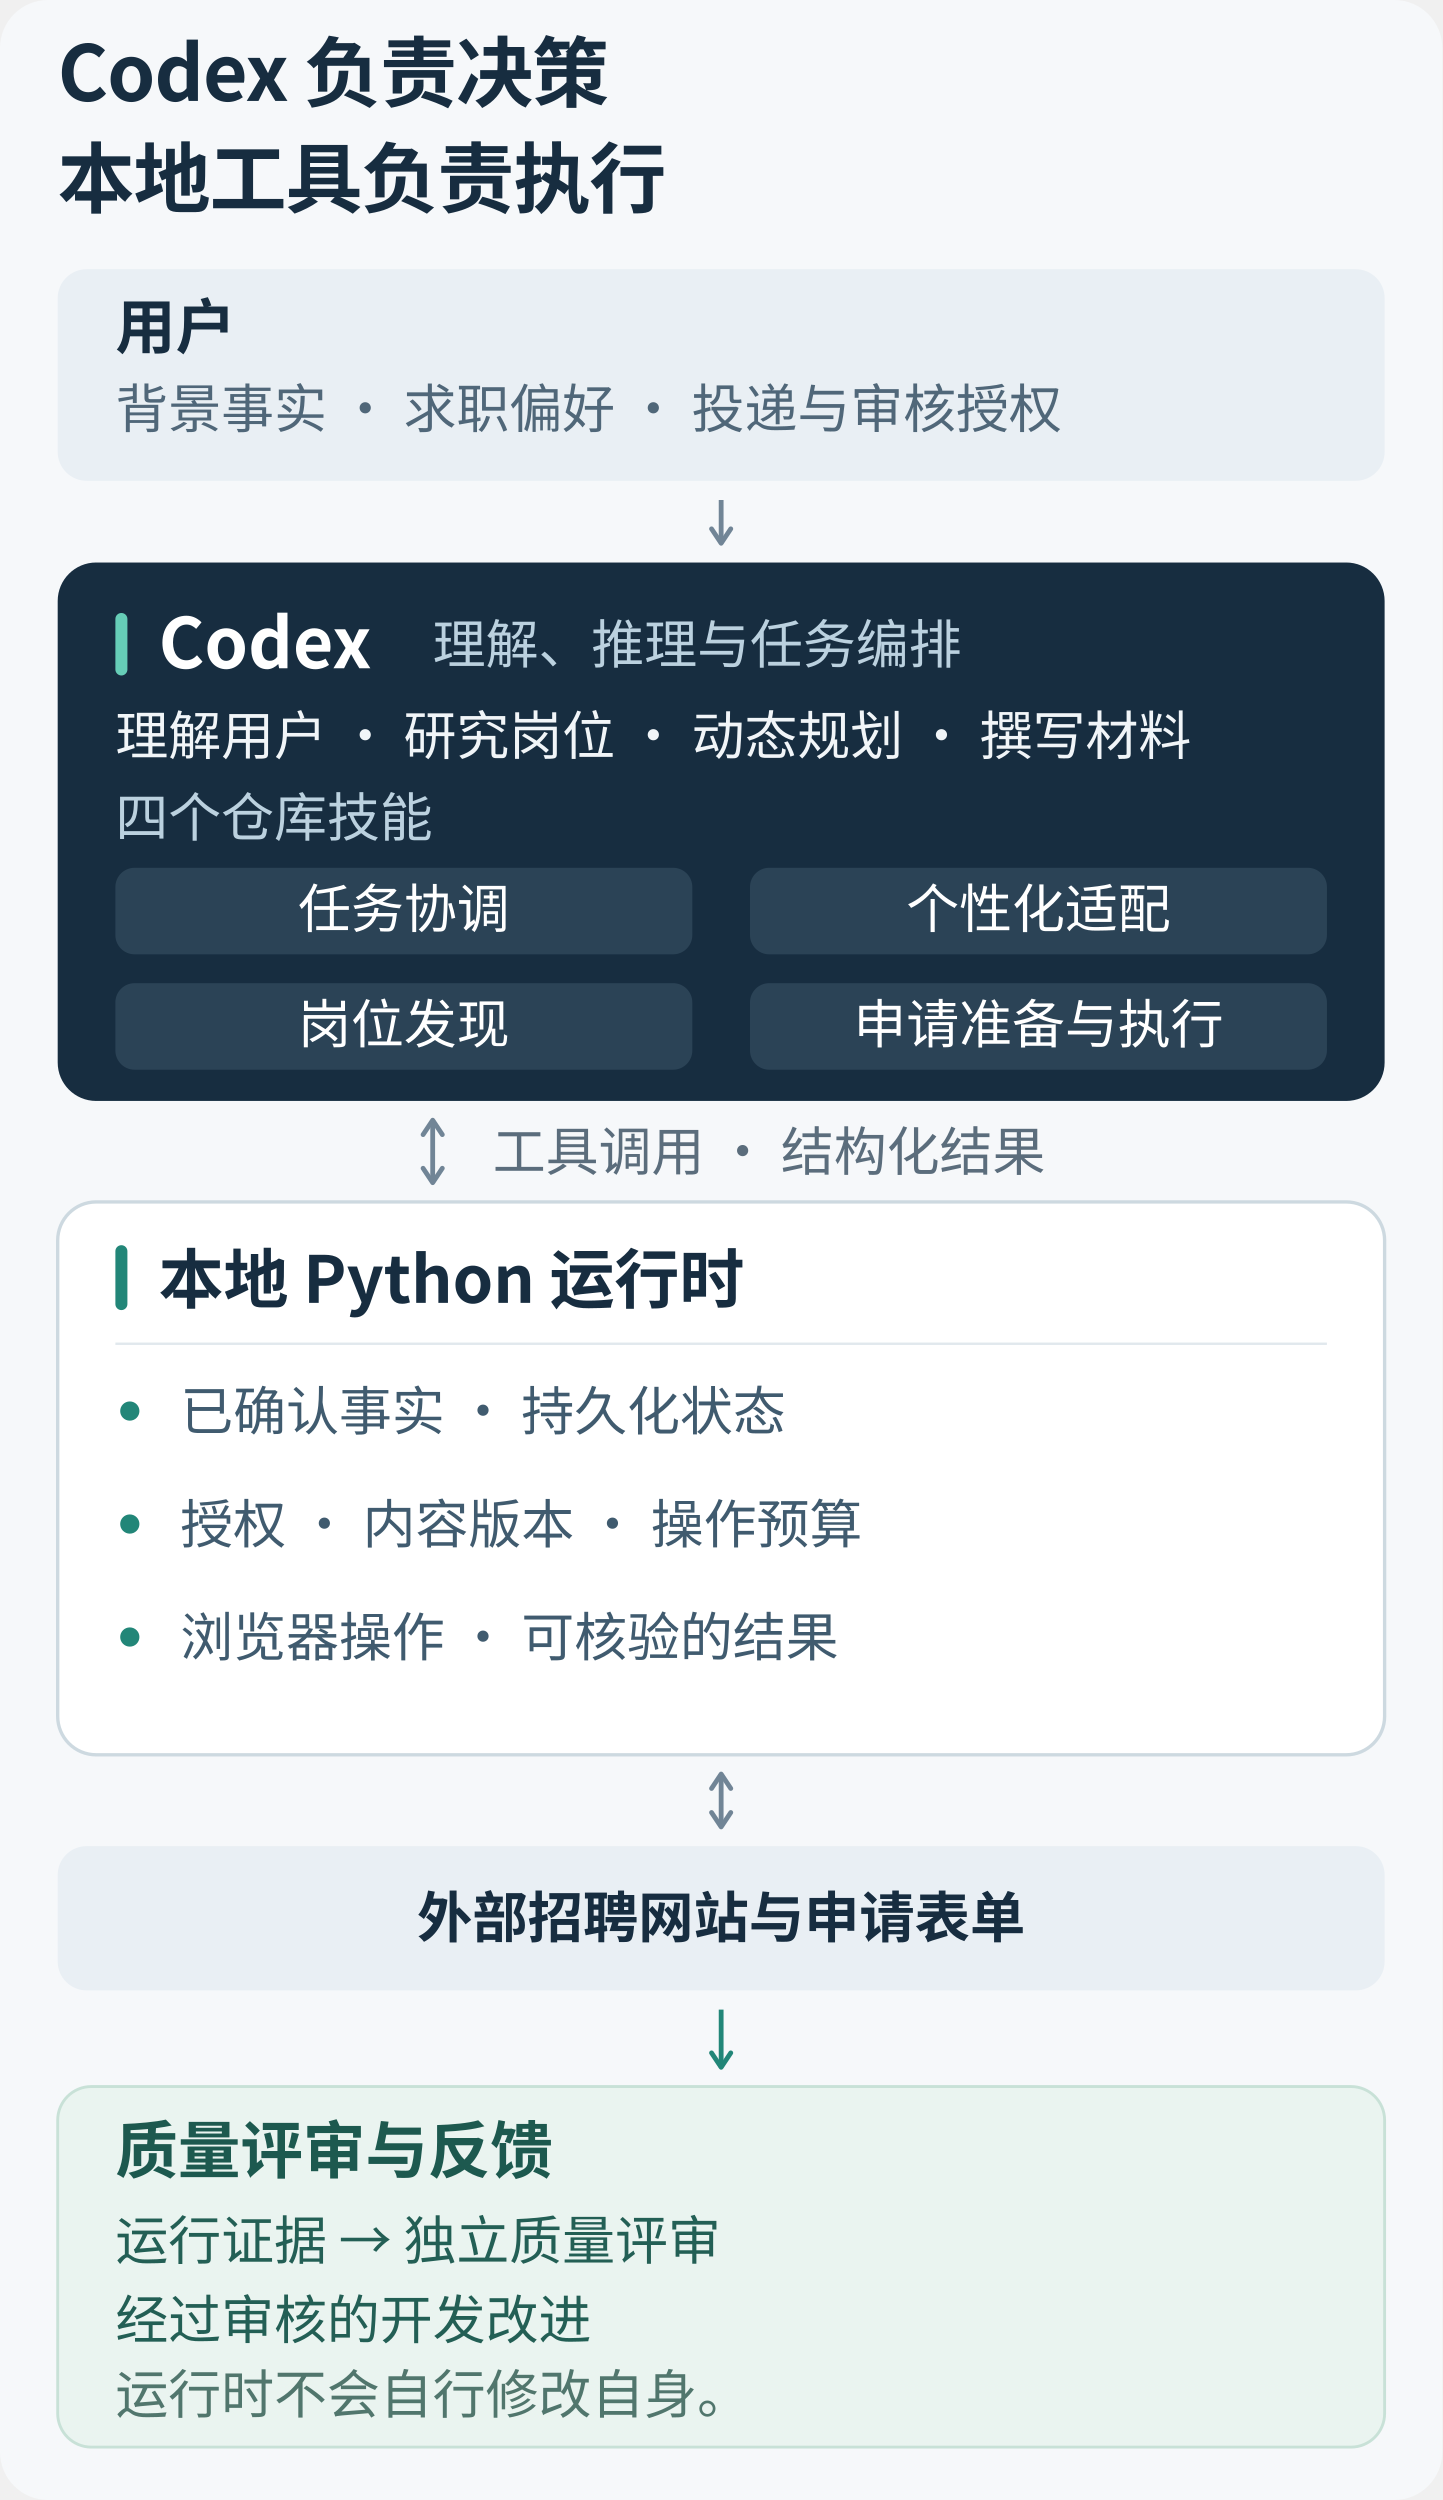
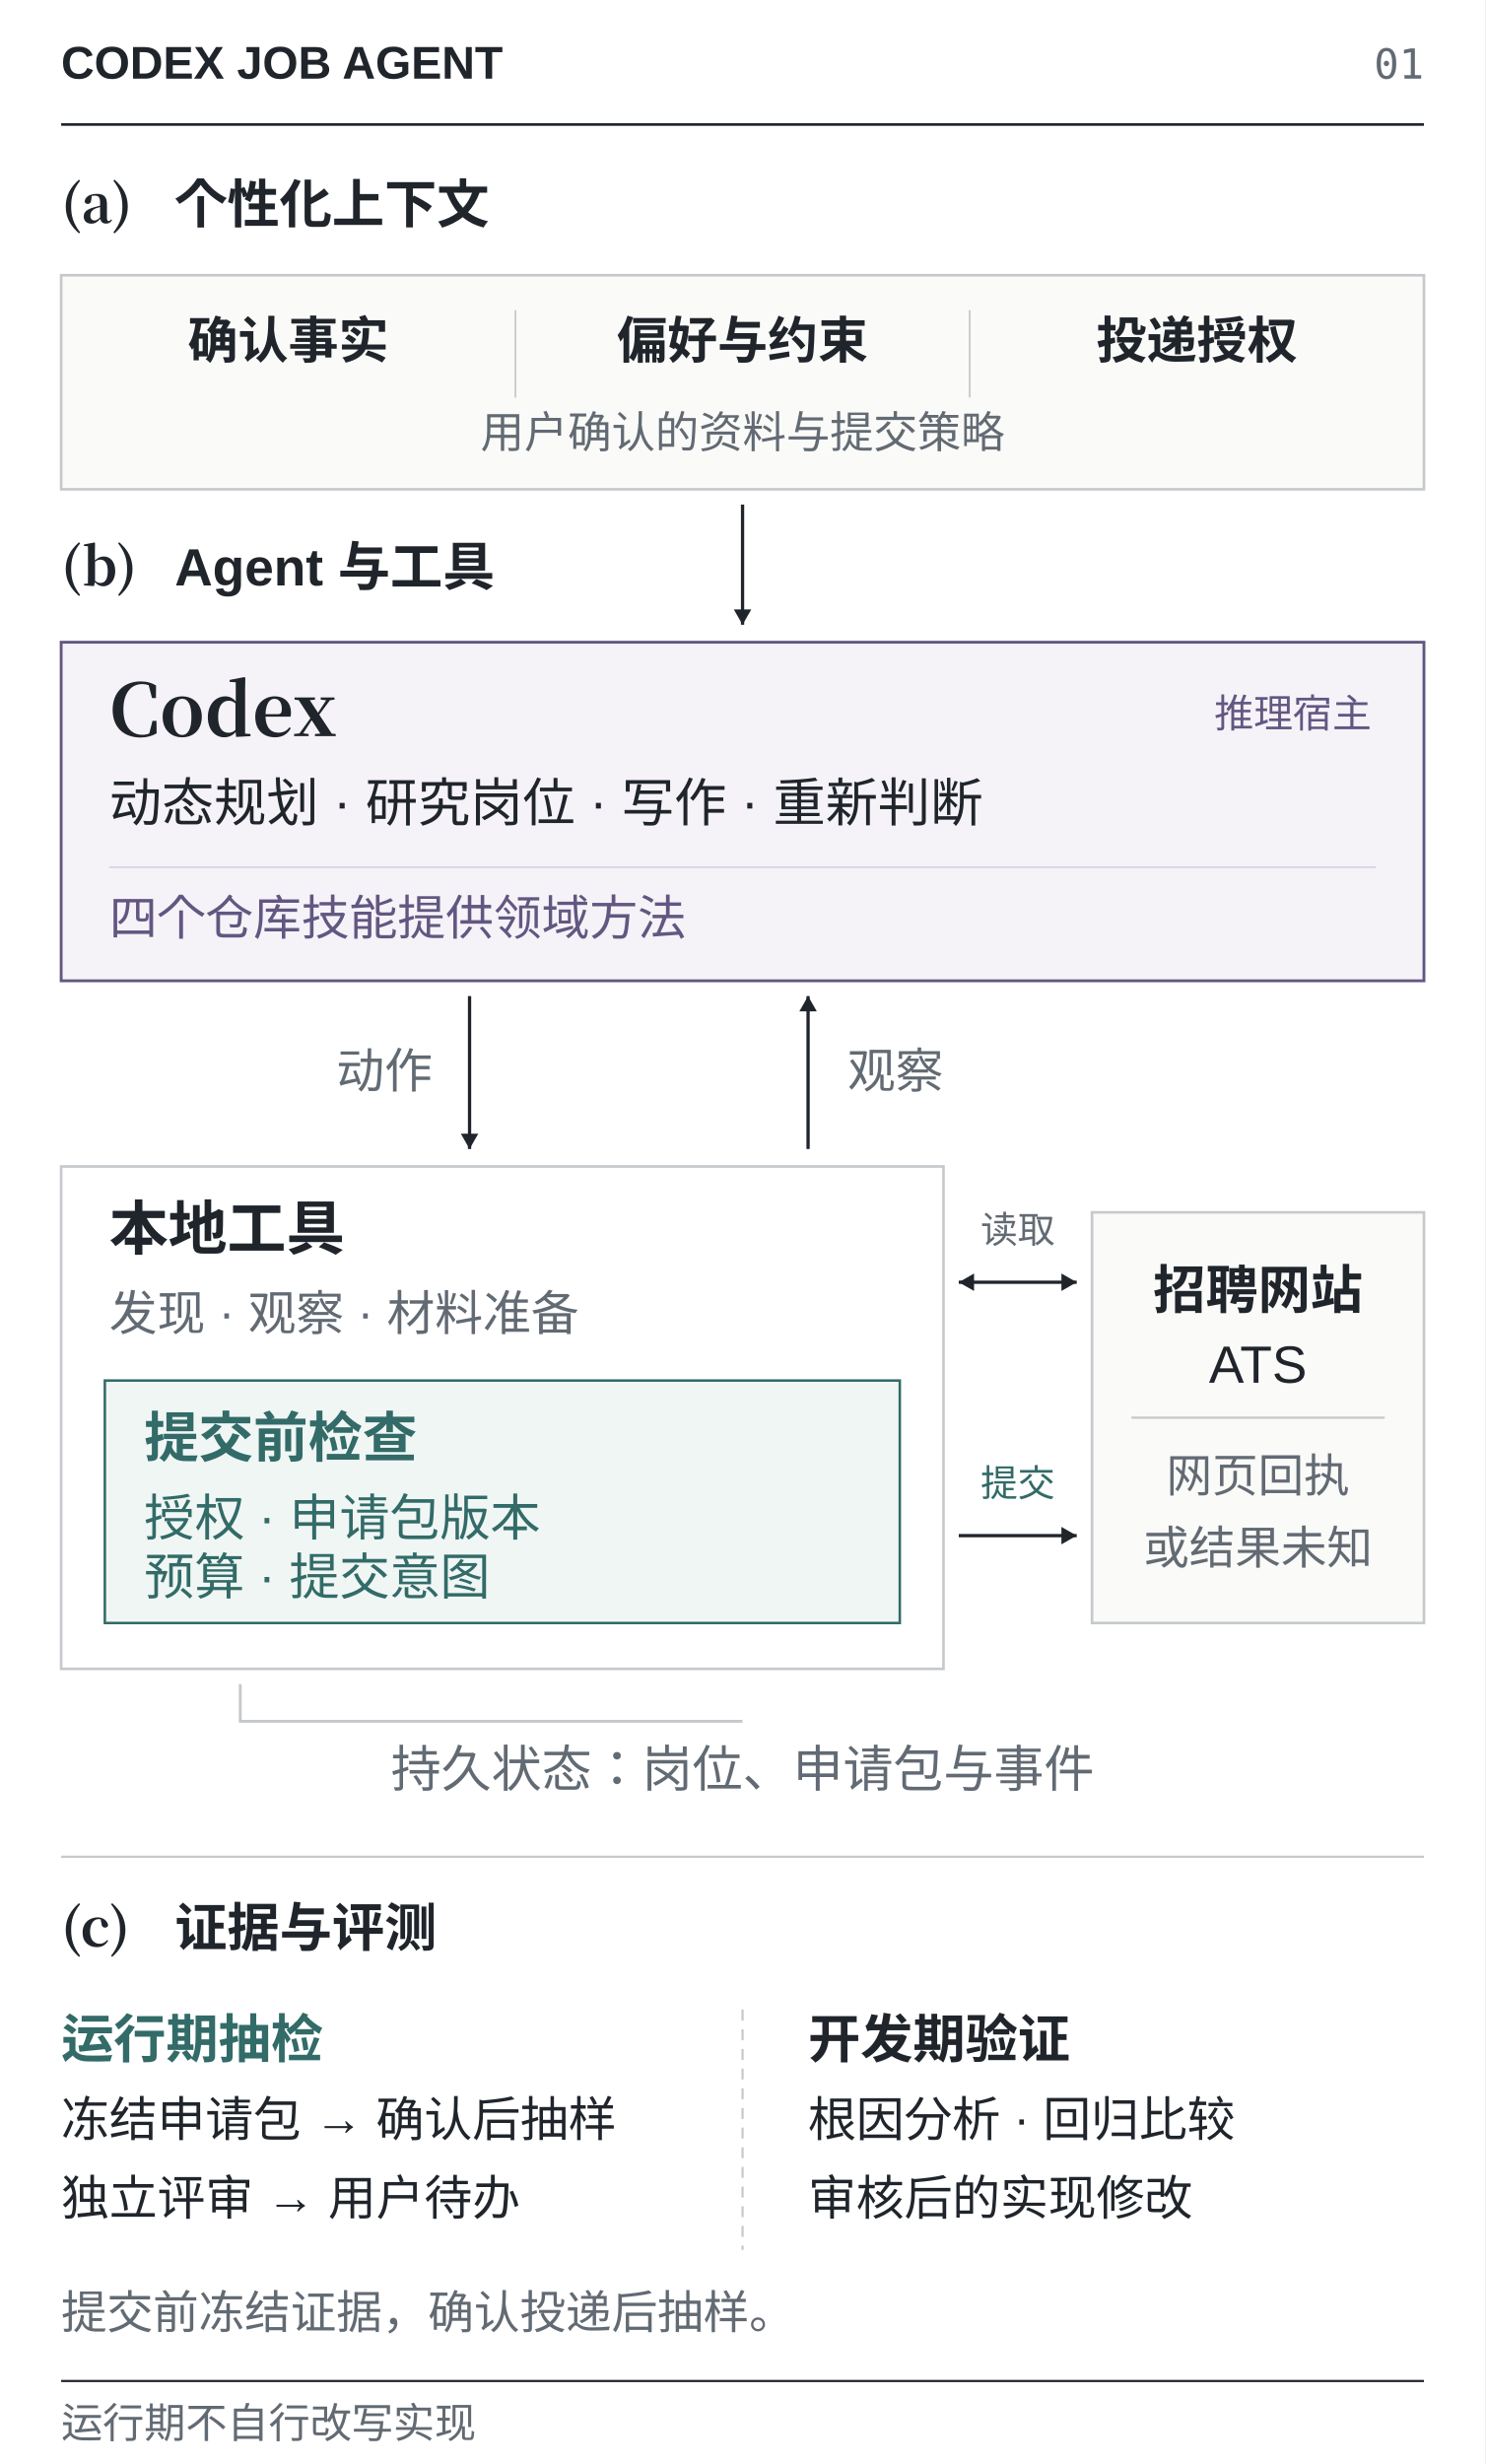
- <svg xmlns="http://www.w3.org/2000/svg" width="600" height="1040" viewBox="0 0 600 1040" role="img" aria-labelledby="title desc">
+ <svg xmlns="http://www.w3.org/2000/svg" width="680" height="1128" viewBox="0 0 680 1128" role="img" aria-labelledby="title desc">
  <defs>
-     <marker id="arrow" markerWidth="10" markerHeight="10" refX="8" refY="5" orient="auto-start-reverse" markerUnits="userSpaceOnUse">
-       <path d="M2 1 L8 5 L2 9" fill="none" stroke="#718596" stroke-width="2" stroke-linecap="round" stroke-linejoin="round" />
+     <marker id="arrow" markerWidth="8" markerHeight="8" refX="7" refY="4" orient="auto-start-reverse" markerUnits="userSpaceOnUse">
+       <path d="M0 0 L7 4 L0 8 Z" fill="#20252C" />
    </marker>
-     <marker id="teal-arrow" markerWidth="10" markerHeight="10" refX="8" refY="5" orient="auto" markerUnits="userSpaceOnUse">
-       <path d="M2 1 L8 5 L2 9" fill="none" stroke="#228678" stroke-width="2" stroke-linecap="round" stroke-linejoin="round" />
+     <marker id="audit" markerWidth="8" markerHeight="8" refX="7" refY="4" orient="auto-start-reverse" markerUnits="userSpaceOnUse">
+       <path d="M0 0 L7 4 L0 8 Z" fill="#326B68" />
    </marker>
  </defs>
-   <rect width="600" height="1040" rx="20" fill="#F6F8FA" />
-   <g font-family="Segoe UI, Microsoft YaHei, PingFang SC, Noto Sans CJK SC, sans-serif" fill="#172D40">
-     <text x="24" y="42" font-size="32" font-weight="700" letter-spacing="-0.4">Codex 负责决策</text>
-     <text x="24" y="86" font-size="32" font-weight="700" letter-spacing="-0.4">本地工具负责执行</text>
-     <rect x="24" y="112" width="552" height="88" rx="12" fill="#E9EFF4" />
-     <text x="48" y="145" font-size="25" font-weight="700">用户</text>
-     <text x="48" y="178" font-size="22" fill="#506779">背景事实 · 求职偏好 · 投递与审核授权</text>
-     <path d="M300 208 V226" fill="none" stroke="#718596" stroke-width="2" marker-end="url(#arrow)" />
-     <rect x="24" y="234" width="552" height="224" rx="16" fill="#172D40" />
-     <rect x="48" y="255" width="5" height="26" rx="2.5" fill="#66CDB7" />
-     <text x="66" y="278" font-size="29" font-weight="700" fill="#FFFFFF">Codex</text>
-     <text x="180" y="276" font-size="22" fill="#BBD1DF">理解、推理与任务编排</text>
-     <text x="48" y="314" font-size="22" fill="#F1F5F8">理解用户 · 研究岗位 · 动态规划 · 撰写材料</text>
-     <text x="48" y="348" font-size="22" fill="#BBD1DF">四个仓库技能</text>
-     <g fill="#2B4356">
-       <rect x="48" y="361" width="240" height="36" rx="8" />
-       <rect x="312" y="361" width="240" height="36" rx="8" />
-       <rect x="48" y="409" width="240" height="36" rx="8" />
-       <rect x="312" y="409" width="240" height="36" rx="8" />
-     </g>
-     <g font-size="22" fill="#FFFFFF" text-anchor="middle">
-       <text x="168" y="386">任务协调</text>
-       <text x="432" y="386">个性化适配</text>
-       <text x="168" y="434">岗位发现</text>
-       <text x="432" y="434">申请准备与执行</text>
-     </g>
-     <path d="M180 466 V492" fill="none" stroke="#718596" stroke-width="2" marker-start="url(#arrow)" marker-end="url(#arrow)" />
-     <text x="205" y="487" font-size="22" fill="#5B6D7C">工具调用 · 结构化结果</text>
-     <rect x="24" y="500" width="552" height="230" rx="16" fill="#FFFFFF" stroke="#CDD9E0" stroke-width="1.4" />
-     <rect x="48" y="518" width="5" height="27" rx="2.5" fill="#228678" />
-     <text x="66" y="542" font-size="27" font-weight="700">本地 Python 运行时</text>
-     <path d="M48 559 H552" stroke="#E1E8ED" />
-     <g fill="#228678">
-       <circle cx="54" cy="587" r="4" />
-       <circle cx="54" cy="634" r="4" />
-       <circle cx="54" cy="681" r="4" />
-     </g>
-     <g font-size="22" fill="#405B6F">
-       <text x="75" y="595">已确认事实 · 持久化状态</text>
-       <text x="75" y="642">授权 · 内容版本 · 操作预算</text>
-       <text x="75" y="689">浏览器操作 · 可核验的结果</text>
-     </g>
-     <path d="M300 738 V760" fill="none" stroke="#718596" stroke-width="2" marker-start="url(#arrow)" marker-end="url(#arrow)" />
-     <rect x="24" y="768" width="552" height="60" rx="12" fill="#E9EFF4" />
-     <text x="300" y="806" font-size="23" font-weight="600" text-anchor="middle">外部招聘网站与申请表单</text>
-     <path d="M300 836 V860" fill="none" stroke="#228678" stroke-width="2" marker-end="url(#teal-arrow)" />
-     <rect x="24" y="868" width="552" height="150" rx="14" fill="#EAF4F0" stroke="#C8E1D7" stroke-width="1.2" />
-     <text x="48" y="904" font-size="26" font-weight="700" fill="#1D594F">质量评审与反馈</text>
-     <g font-size="22" fill="#235F55">
-       <text x="48" y="940">运行证据 → 独立质量评审</text>
-       <text x="48" y="973">经过审核的开发改进</text>
-     </g>
-     <text x="48" y="1004" font-size="22" fill="#51766D">运行时不会自行修改自身。</text>
-   </g>
+   <rect width="680" height="1128" fill="#FFFFFF" />
+   <style>text{font-family:Arial,"Microsoft YaHei","PingFang SC",sans-serif;fill:#20252C} .serif{font-family:Georgia,"Noto Serif CJK SC",SimSun,serif}.mono{font-family:"Cascadia Code",Consolas,"Microsoft YaHei",monospace}</style>
+   <text x="28" y="36" font-size="21" font-weight="700" text-anchor="start" style="fill:#20252C">CODEX JOB AGENT</text>
+   <text x="652" y="36" font-size="19" font-weight="400" text-anchor="end" style="fill:#626A73" class="mono">01</text>
+   <path d="M28 57 H652" fill="none" stroke="#20252C" stroke-width="1.2" />
+   <text x="28" y="102" font-size="24" font-weight="700" text-anchor="start" style="fill:#20252C" class="serif">(a)</text>
+   <text x="80" y="102" font-size="24" font-weight="600" text-anchor="start" style="fill:#20252C">个性化上下文</text>
+   <rect x="28" y="126" width="624" height="98" fill="#FAFAF8" stroke="#C5C9CC" stroke-width="1.2" />
+   <path d="M236 142 V182 M444 142 V182" fill="none" stroke="#C5C9CC" stroke-width="0.8" />
+   <text x="132" y="164" font-size="23" font-weight="600" text-anchor="middle" style="fill:#20252C">确认事实</text>
+   <text x="340" y="164" font-size="23" font-weight="600" text-anchor="middle" style="fill:#20252C">偏好与约束</text>
+   <text x="548" y="164" font-size="23" font-weight="600" text-anchor="middle" style="fill:#20252C">投递授权</text>
+   <text x="340" y="205" font-size="20" font-weight="400" text-anchor="middle" style="fill:#626A73">用户确认的资料与提交策略</text>
+   <path d="M340 231 V286" fill="none" stroke="#20252C" stroke-width="1.5" marker-end="url(#arrow)" />
+   <text x="28" y="268" font-size="24" font-weight="700" text-anchor="start" style="fill:#20252C" class="serif">(b)</text>
+   <text x="80" y="268" font-size="24" font-weight="600" text-anchor="start" style="fill:#20252C">Agent 与工具</text>
+   <rect x="28" y="294" width="624" height="155" fill="#F5F3F8" stroke="#625781" stroke-width="1.3" />
+   <text x="50" y="337" font-size="33" font-weight="700" text-anchor="start" style="fill:#20252C" class="serif">Codex</text>
+   <text x="628" y="333" font-size="18" font-weight="400" text-anchor="end" style="fill:#625781" class="mono">推理宿主</text>
+   <text x="50" y="376" font-size="24" font-weight="400" text-anchor="start" style="fill:#20252C">动态规划 · 研究岗位 · 写作 · 重新判断</text>
+   <path d="M50 397 H630" fill="none" stroke="#D8D2E3" stroke-width="0.8" />
+   <text x="50" y="428" font-size="22" font-weight="400" text-anchor="start" style="fill:#625781">四个仓库技能提供领域方法</text>
+   <path d="M215 456 V526" fill="none" stroke="#20252C" stroke-width="1.5" marker-end="url(#arrow)" />
+   <text x="198" y="498" font-size="22" font-weight="400" text-anchor="end" style="fill:#626A73" class="mono">动作</text>
+   <path d="M370 526 V456" fill="none" stroke="#20252C" stroke-width="1.5" marker-end="url(#arrow)" />
+   <text x="388" y="498" font-size="22" font-weight="400" text-anchor="start" style="fill:#626A73" class="mono">观察</text>
+   <rect x="28" y="534" width="404" height="230" fill="#FFFFFF" stroke="#C5C9CC" stroke-width="1.2" />
+   <text x="50" y="572" font-size="27" font-weight="600" text-anchor="start" style="fill:#20252C">本地工具</text>
+   <text x="50" y="609" font-size="22" font-weight="400" text-anchor="start" style="fill:#626A73">发现 · 观察 · 材料准备</text>
+   <rect x="48" y="632" width="364" height="111" fill="#F0F6F4" stroke="#326B68" stroke-width="1.15" />
+   <text x="66" y="667" font-size="25" font-weight="600" text-anchor="start" style="fill:#326B68">提交前检查</text>
+   <text x="66" y="703" font-size="23" font-weight="400" text-anchor="start" style="fill:#326B68">授权 · 申请包版本</text>
+   <text x="66" y="730" font-size="23" font-weight="400" text-anchor="start" style="fill:#326B68">预算 · 提交意图</text>
+   <rect x="500" y="555" width="152" height="188" fill="#FAFAF8" stroke="#C5C9CC" stroke-width="1.2" />
+   <text x="576" y="599" font-size="24" font-weight="600" text-anchor="middle" style="fill:#20252C">招聘网站</text>
+   <text x="576" y="633" font-size="24" font-weight="400" text-anchor="middle" style="fill:#20252C">ATS</text>
+   <path d="M518 649 H634" fill="none" stroke="#C5C9CC" stroke-width="1" />
+   <text x="576" y="683" font-size="21" font-weight="400" text-anchor="middle" style="fill:#626A73">网页回执</text>
+   <text x="576" y="716" font-size="21" font-weight="400" text-anchor="middle" style="fill:#626A73">或结果未知</text>
+   <path d="M439 587 H493" fill="none" stroke="#20252C" stroke-width="1.5" marker-end="url(#arrow)" marker-start="url(#arrow)" />
+   <text x="466" y="569" font-size="17" font-weight="400" text-anchor="middle" style="fill:#626A73">读取</text>
+   <path d="M439 703 H493" fill="none" stroke="#20252C" stroke-width="1.5" marker-end="url(#arrow)" />
+   <text x="466" y="685" font-size="17" font-weight="400" text-anchor="middle" style="fill:#326B68">提交</text>
+   <path d="M110 771 V788 H340" fill="none" stroke="#C5C9CC" stroke-width="1.3" />
+   <text x="340" y="818" font-size="23" font-weight="400" text-anchor="middle" style="fill:#626A73">持久状态：岗位、申请包与事件</text>
+   <path d="M28 850 H652" fill="none" stroke="#C5C9CC" stroke-width="1" />
+   <text x="28" y="891" font-size="24" font-weight="700" text-anchor="start" style="fill:#20252C" class="serif">(c)</text>
+   <text x="80" y="891" font-size="24" font-weight="600" text-anchor="start" style="fill:#20252C">证据与评测</text>
+   <path d="M340 920 V1030" fill="none" stroke="#C5C9CC" stroke-width="1" stroke-dasharray="5 4" />
+   <text x="28" y="942" font-size="24" font-weight="600" text-anchor="start" style="fill:#326B68">运行期抽检</text>
+   <text x="28" y="978" font-size="22" font-weight="400" text-anchor="start" style="fill:#20252C">冻结申请包 → 确认后抽样</text>
+   <text x="28" y="1014" font-size="22" font-weight="400" text-anchor="start" style="fill:#20252C">独立评审 → 用户待办</text>
+   <text x="370" y="942" font-size="24" font-weight="600" text-anchor="start" style="fill:#20252C">开发期验证</text>
+   <text x="370" y="978" font-size="22" font-weight="400" text-anchor="start" style="fill:#20252C">根因分析 · 回归比较</text>
+   <text x="370" y="1014" font-size="22" font-weight="400" text-anchor="start" style="fill:#20252C">审核后的实现修改</text>
+   <text x="28" y="1066" font-size="21" font-weight="400" text-anchor="start" style="fill:#626A73">提交前冻结证据，确认投递后抽样。</text>
+   <path d="M28 1090 H652" fill="none" stroke="#20252C" stroke-width="1" />
+   <text x="28" y="1116" font-size="19" font-weight="400" text-anchor="start" style="fill:#626A73">运行期不自行改写实现</text>
</svg>
